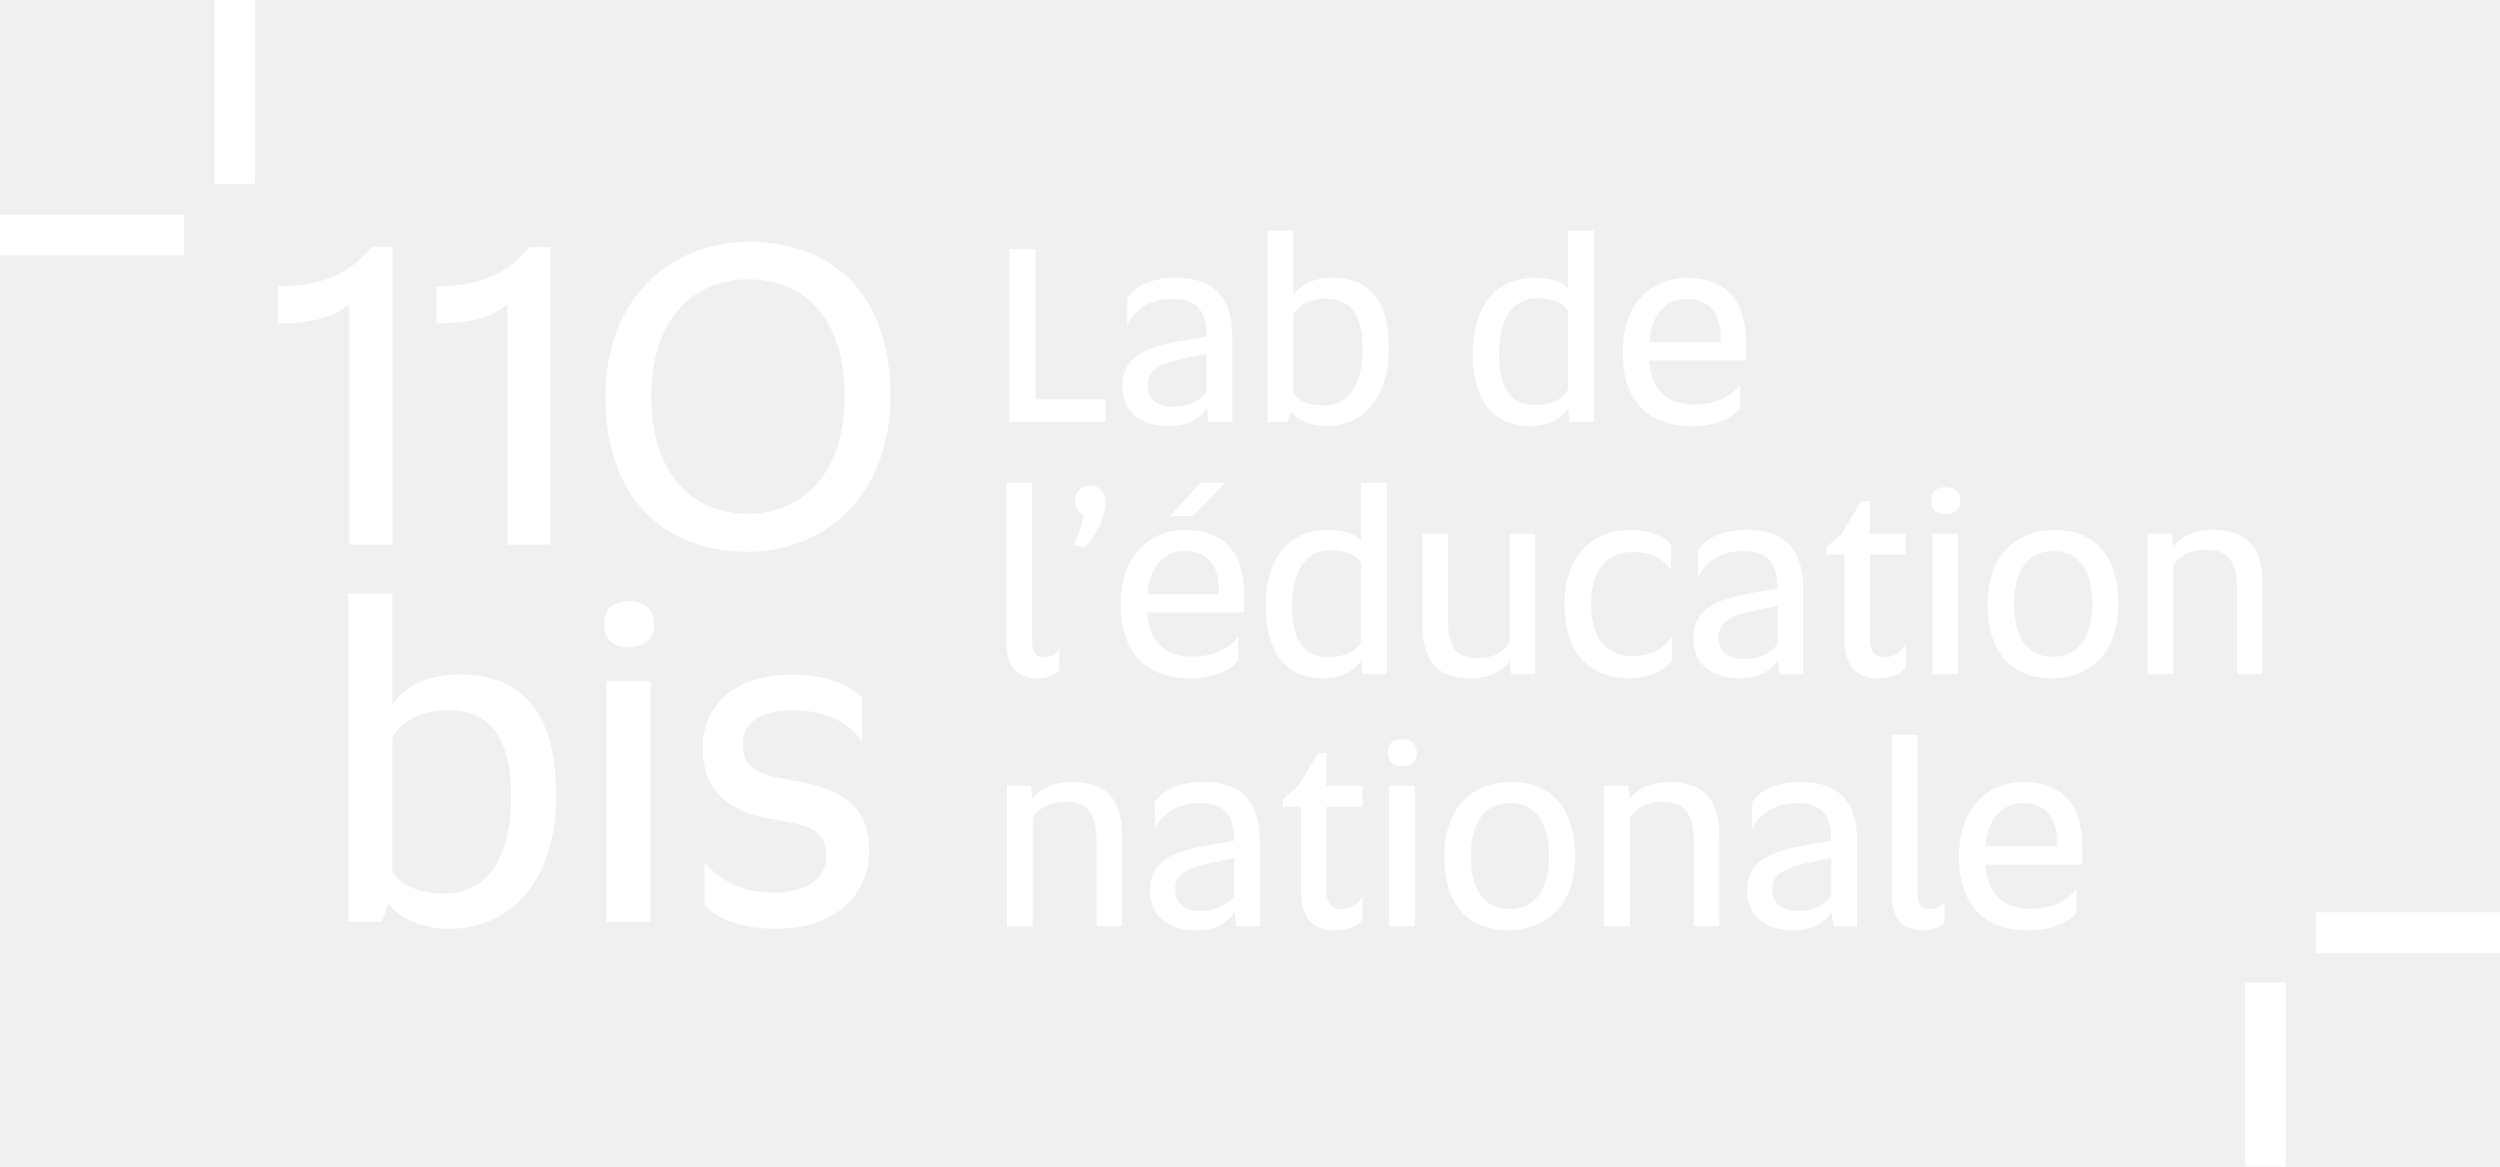
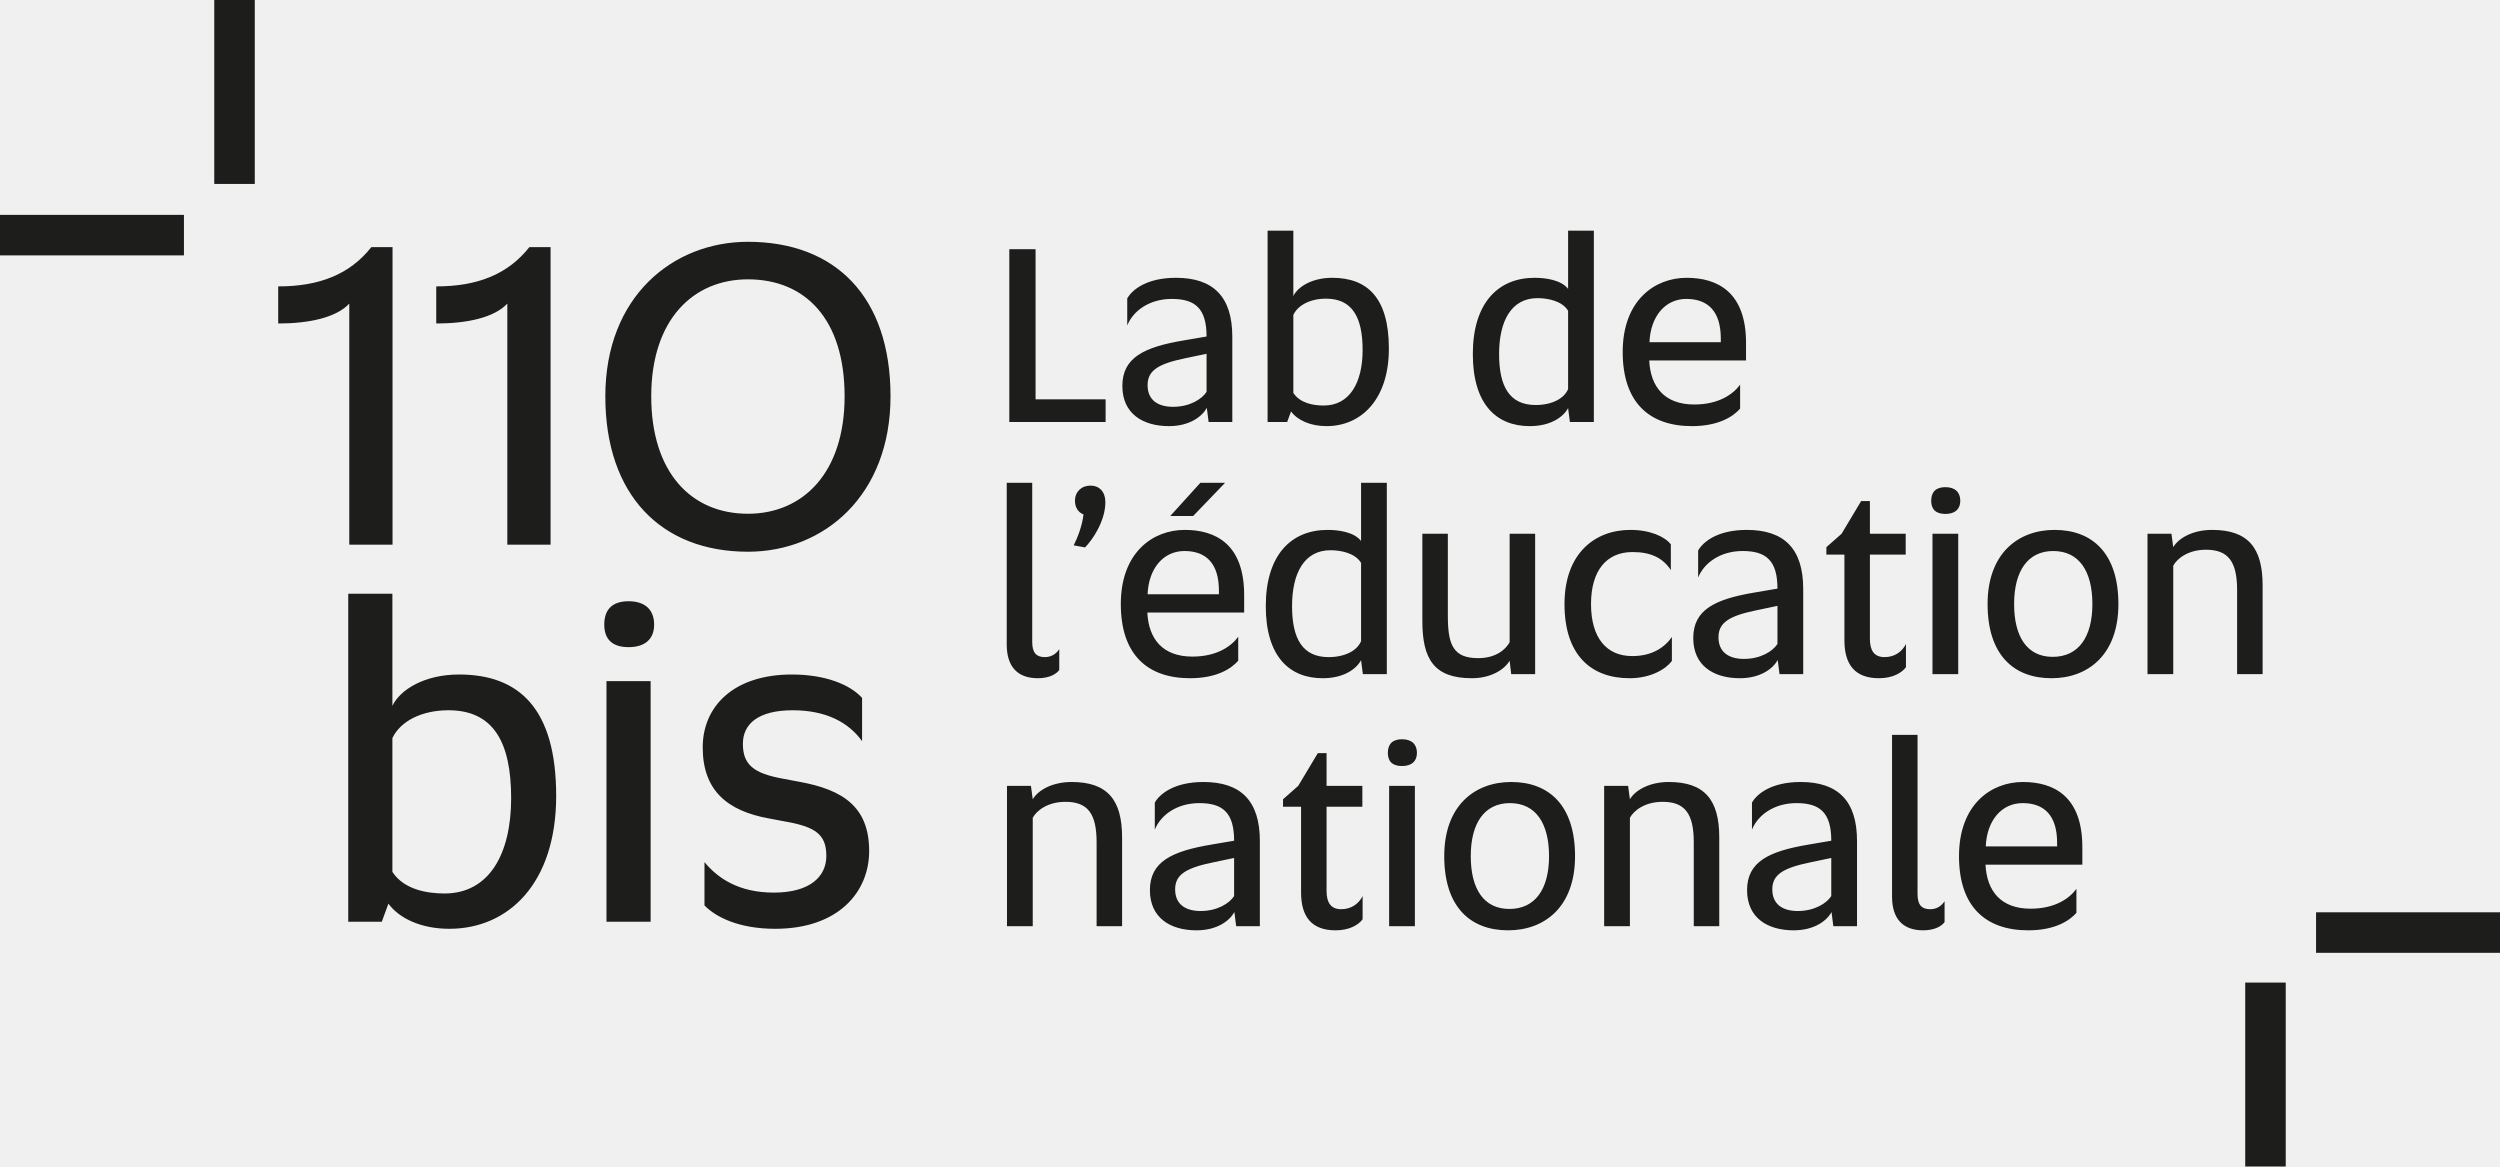
<svg xmlns="http://www.w3.org/2000/svg" xmlns:xlink="http://www.w3.org/1999/xlink" width="2120.16" height="989.276">
  <path fill="none" d="M0 0h2120.16v989.276H0z" />
-   <path fill="#FFF" d="M181.708-.001h34.361V155.99h-34.361zM0 182.22h155.992v34.362H0zM1904.091 833.284h34.361v155.992h-34.361zM1964.169 773.686h155.991v34.361h-155.991z" />
+   <path fill="#1D1D1B" d="M181.708-.001h34.361V155.99h-34.361zM0 182.22h155.992v34.362H0zM1904.091 833.284h34.361v155.992h-34.361zM1964.169 773.686h155.991v34.361h-155.991z" />
  <defs>
    <path id="a" d="M0 0h2120.16v989.276H0z" />
  </defs>
  <clipPath id="b">
    <use xlink:href="#a" overflow="visible" />
  </clipPath>
-   <path clip-path="url(#b)" fill="#FFF" d="M296.215 257.494c-11.243 11.974-34.443 16.848-60.279 16.848v-31.457c34.823 0 60.644-10.115 79.001-33.316h17.96v252.343h-36.682V257.494zM430.238 257.494c-11.242 11.974-34.442 16.848-60.278 16.848v-31.457c34.823 0 60.644-10.115 79.001-33.316h17.96v252.343h-36.683V257.494zM513.353 336.114c0-84.622 57.279-131.054 120.924-131.054 74.126 0 120.939 46.432 120.939 131.054 0 83.86-56.166 131.785-120.939 131.785-73.381 0-120.924-47.925-120.924-131.785m202.925 0c0-65.52-33.316-99.216-82.002-99.216-46.051 0-81.987 33.696-81.987 99.216 0 64.772 34.062 99.581 81.987 99.581 46.797 0 82.002-34.809 82.002-99.581M329.393 766.353l-5.605 15.34h-28.456V503.514h37.443v95.088c6.353-13.467 26.948-26.583 56.517-26.583 50.94 0 82.382 28.837 82.382 102.964 0 74.126-40.429 112.697-90.608 112.697-23.583 0-42.319-8.607-51.673-21.327m3.381-26.963c9.72 14.974 29.187 18.341 44.178 18.341 37.809 0 56.531-33.331 56.531-80.875 0-47.924-15.355-74.507-53.165-74.507-22.835 0-40.811 9.354-47.544 23.582V739.39zM512.454 529.716c0-12.735 6.748-19.834 20.596-19.834 13.847 0 21.707 7.099 21.707 19.834 0 12.354-7.86 19.103-21.707 19.103-13.848 0-20.596-6.748-20.596-19.103m1.873 47.924h37.444v204.053h-37.444V577.64zM597.441 767.846v-36.698c11.227 13.482 28.821 25.837 58.771 25.837 31.076 0 44.573-13.848 44.573-31.076 0-18.357-9.368-24.725-34.823-29.203l-13.863-2.62c-35.189-6.368-56.151-23.582-56.151-60.294 0-34.428 25.836-61.772 75.619-61.772 28.456 0 49.418 8.607 59.532 19.85v36.683c-11.226-15.722-30.314-26.202-58.77-26.202-28.837 0-42.319 11.242-42.319 28.456 0 17.595 8.988 25.09 34.077 29.584l13.848 2.62c37.078 6.733 59.167 21.326 59.167 58.771 0 34.458-25.837 65.9-79.763 65.9-30.315-.002-50.164-9.736-59.898-19.836M855.955 211.355h22.275v127.318h59.401v19.219h-81.676zM951.827 327.318c0-24.022 18.344-32.976 52.193-38.654l19.218-3.276c0-23.804-9.608-31.884-29.481-31.884-19 0-32.758 10.046-37.782 22.494v-22.931c3.932-6.988 15.943-17.47 41.276-17.47 31.665 0 47.826 15.942 47.826 50.009v72.286h-20.092l-1.528-12.012c-3.713 6.989-14.196 15.506-32.103 15.506-22.056 0-39.527-10.483-39.527-34.068m71.411-27.298l-17.689 3.712c-23.367 4.805-32.321 10.483-32.321 22.931 0 12.447 8.517 18.344 21.62 18.344 14.195 0 24.459-6.551 28.39-12.666V300.02zM1094.869 348.938l-3.275 8.953h-16.598V195.632h21.839v55.47c3.713-7.862 15.724-15.506 32.976-15.506 29.7 0 48.046 16.816 48.046 60.056s-23.587 65.733-52.85 65.733c-13.759 0-24.678-5.023-30.138-12.447m1.966-15.724c5.678 8.735 17.034 10.701 25.771 10.701 22.056 0 32.975-19.436 32.975-47.171 0-27.953-8.954-43.459-31.011-43.459-13.321 0-23.804 5.46-27.734 13.759v66.17zM1249.048 300.237c0-43.24 21.401-64.641 52.412-64.641 9.172 0 22.493 1.747 28.39 9.391v-49.355h21.839v162.259h-20.311l-1.528-11.793c-4.148 7.643-14.85 15.287-32.539 15.287-27.954 0-48.263-18.126-48.263-61.148m80.802-36.688c-5.021-8.299-17.034-10.701-25.987-10.701-22.057 0-32.538 19.218-32.538 47.389 0 27.735 8.952 43.241 31.009 43.241 13.759 0 24.241-5.46 27.517-13.54v-66.389zM1376.149 298.491c0-43.895 27.298-62.895 54.159-62.895 26.206 0 50.446 12.012 50.446 55.251v14.85h-82.112c1.092 22.494 13.104 37.344 38.217 37.344 20.747 0 32.977-8.735 38.873-16.815v20.309c-5.896 6.771-18.345 14.85-40.838 14.85-35.814 0-58.745-19.654-58.745-62.894m83.205-8.299v-3.057c0-22.93-10.701-33.631-29.264-33.631-17.907 0-30.355 14.85-31.229 36.688h60.493zM853.771 546.571V409.426h21.62v134.961c0 8.953 3.276 12.885 10.7 12.885 5.897 0 9.827-3.058 12.23-6.771v17.689c-2.184 3.058-7.862 6.988-18.126 6.988-17.906.001-26.424-10.481-26.424-28.607M910.553 462.493c3.058-5.896 7.425-17.034 8.298-26.206-4.804-1.965-7.206-6.333-7.206-11.574 0-7.644 5.46-12.885 13.102-12.885 7.644 0 12.667 5.241 12.667 13.977 0 16.16-10.92 32.102-17.253 38.435l-9.608-1.747zM950.518 512.285c0-43.895 27.297-62.895 54.159-62.895 26.206 0 50.446 12.012 50.446 55.251v14.851h-82.112c1.091 22.493 13.103 37.343 38.216 37.343 20.748 0 32.977-8.734 38.874-16.815v20.31c-5.897 6.771-18.345 14.851-40.838 14.851-35.816-.002-58.745-19.656-58.745-62.896m83.204-8.299v-3.058c0-22.93-10.702-33.63-29.264-33.63-17.907 0-30.356 14.85-31.229 36.688h60.493zm-15.724-94.56h20.965l-27.08 28.171h-19.436l25.551-28.171zM1073.467 514.032c0-43.24 21.402-64.642 52.412-64.642 9.172 0 22.494 1.747 28.39 9.391v-49.355h21.839v162.259h-20.31l-1.529-11.793c-4.149 7.644-14.85 15.287-32.539 15.287-27.954 0-48.263-18.126-48.263-61.147m80.802-36.689c-5.022-8.299-17.034-10.701-25.987-10.701-22.057 0-32.539 19.218-32.539 47.39 0 27.734 8.953 43.24 31.01 43.24 13.759 0 24.242-5.46 27.517-13.54v-66.389zM1206.246 526.698v-74.032h21.62v69.882c0 24.678 4.805 35.597 25.77 35.597 15.068 0 23.366-7.425 26.643-13.539v-91.94h21.62v119.019h-20.31l-1.311-11.356c-4.368 7.426-15.724 14.851-32.103 14.851-32.102-.001-41.929-16.379-41.929-48.482M1326.795 512.285c0-43.021 25.77-62.895 55.906-62.895 16.815 0 29.045 5.678 34.286 12.23v21.838c-6.77-10.264-16.815-15.286-32.539-15.286-21.838 0-35.159 15.505-35.159 44.113 0 28.608 13.103 44.113 34.941 44.113 16.16 0 27.079-6.77 33.631-16.16v20.31c-5.022 6.77-17.689 14.633-35.815 14.633-32.757-.001-55.251-19.656-55.251-62.896M1435.987 541.112c0-24.022 18.345-32.977 52.193-38.654l19.218-3.275c0-23.804-9.607-31.885-29.48-31.885-19 0-32.759 10.046-37.782 22.494v-22.93c3.932-6.988 15.942-17.471 41.275-17.471 31.665 0 47.826 15.942 47.826 50.01v72.285h-20.092l-1.528-12.011c-3.713 6.988-14.195 15.505-32.103 15.505-22.055-.001-39.527-10.483-39.527-34.068m71.411-27.299l-17.689 3.713c-23.366 4.805-32.32 10.482-32.32 22.931 0 12.447 8.517 18.344 21.62 18.344 14.194 0 24.459-6.552 28.39-12.666v-32.322zM1564.18 543.077v-72.722h-15.287v-6.333l12.885-11.356 16.597-27.735h7.426v27.735h30.356v17.689H1585.8v71.411c0 10.046 3.712 15.506 12.447 15.506 8.518 0 14.851-4.586 18.126-11.138v19.654c-3.275 4.586-10.919 9.392-22.931 9.392-20.309 0-29.262-11.575-29.262-32.103M1637.774 424.713c0-7.425 3.93-11.575 12.011-11.575 8.08 0 12.666 4.15 12.666 11.575 0 7.207-4.586 11.137-12.666 11.137-8.081 0-12.011-3.93-12.011-11.137m1.091 27.953h21.839v119.019h-21.839V452.666zM1685.6 512.285c0-43.021 25.988-62.895 56.78-62.895 32.103 0 54.159 19.874 54.159 62.895 0 43.24-25.988 62.896-56.78 62.896-31.884-.001-54.159-19.656-54.159-62.896m88.882 0c0-27.953-11.355-44.987-33.194-44.987-21.62 0-33.194 17.034-33.194 44.987s11.138 44.769 32.757 44.769c21.838-.001 33.631-16.816 33.631-44.769M1821.217 452.666h20.311l1.528 11.356c4.367-7.425 16.16-14.632 32.976-14.632 30.355 0 42.804 15.068 42.804 46.953v75.342h-21.62v-71.193c0-24.459-7.645-34.286-26.425-34.286-15.068 0-24.459 7.425-27.734 13.54v91.939h-21.839V452.666zM853.989 666.459H874.3l1.528 11.356c4.367-7.425 16.16-14.632 32.975-14.632 30.356 0 42.804 15.068 42.804 46.952v75.343h-21.62v-71.193c0-24.459-7.644-34.286-26.425-34.286-15.068 0-24.459 7.425-27.734 13.54v91.939h-21.839V666.459zM975.193 754.905c0-24.021 18.344-32.976 52.193-38.652l19.218-3.277c0-23.804-9.609-31.884-29.481-31.884-19 0-32.758 10.046-37.781 22.495v-22.932c3.931-6.988 15.942-17.471 41.275-17.471 31.665 0 47.825 15.943 47.825 50.01v72.285h-20.091l-1.528-12.011c-3.713 6.988-14.196 15.505-32.103 15.505-22.055 0-39.527-10.482-39.527-34.068m71.411-27.298l-17.689 3.713c-23.368 4.805-32.321 10.482-32.321 22.931 0 12.447 8.517 18.344 21.62 18.344 14.195 0 24.459-6.551 28.39-12.666v-32.322zM1103.386 756.871v-72.722h-15.287v-6.333l12.885-11.356 16.597-27.735h7.426v27.735h30.355v17.689h-30.355v71.411c0 10.046 3.712 15.506 12.447 15.506 8.518 0 14.851-4.586 18.126-11.138v19.654c-3.275 4.586-10.919 9.391-22.93 9.391-20.311 0-29.264-11.574-29.264-32.102M1176.98 638.506c0-7.425 3.931-11.574 12.011-11.574s12.666 4.149 12.666 11.574c0 7.207-4.586 11.138-12.666 11.138s-12.011-3.931-12.011-11.138m1.091 27.953h21.839V785.48h-21.839V666.459zM1224.806 726.079c0-43.021 25.988-62.895 56.78-62.895 32.103 0 54.159 19.873 54.159 62.895 0 43.24-25.988 62.895-56.78 62.895-31.883-.001-54.159-19.655-54.159-62.895m88.882 0c0-27.953-11.356-44.987-33.194-44.987-21.619 0-33.194 17.034-33.194 44.987s11.137 44.769 32.757 44.769c21.839-.001 33.631-16.816 33.631-44.769M1360.423 666.459h20.312l1.527 11.356c4.367-7.425 16.16-14.632 32.976-14.632 30.355 0 42.804 15.068 42.804 46.952v75.343h-21.62v-71.193c0-24.459-7.644-34.286-26.425-34.286-15.068 0-24.459 7.425-27.734 13.54v91.939h-21.839V666.459zM1481.627 754.905c0-24.021 18.344-32.976 52.193-38.652l19.218-3.277c0-23.804-9.608-31.884-29.481-31.884-19 0-32.758 10.046-37.78 22.495v-22.932c3.931-6.988 15.941-17.471 41.274-17.471 31.665 0 47.825 15.943 47.825 50.01v72.285h-20.091l-1.528-12.011c-3.713 6.988-14.195 15.505-32.103 15.505-22.056 0-39.527-10.482-39.527-34.068m71.411-27.298l-17.688 3.713c-23.368 4.805-32.321 10.482-32.321 22.931 0 12.447 8.517 18.344 21.62 18.344 14.194 0 24.459-6.551 28.39-12.666v-32.322zM1604.578 760.365V623.22h21.62v134.961c0 8.955 3.276 12.885 10.7 12.885 5.896 0 9.827-3.058 12.229-6.771v17.689c-2.184 3.058-7.861 6.988-18.126 6.988-17.905.001-26.423-10.481-26.423-28.607M1661.356 726.079c0-43.896 27.298-62.895 54.159-62.895 26.206 0 50.446 12.011 50.446 55.251v14.851h-82.112c1.092 22.493 13.104 37.344 38.217 37.344 20.747 0 32.977-8.736 38.873-16.816v20.311c-5.896 6.77-18.345 14.85-40.838 14.85-35.814-.002-58.745-19.656-58.745-62.896m83.205-8.299v-3.057c0-22.931-10.701-33.631-29.264-33.631-17.907 0-30.355 14.85-31.229 36.688h60.493z" />
+   <path clip-path="url(#b)" fill="#1D1D1B" d="M296.215 257.494c-11.243 11.974-34.443 16.848-60.279 16.848v-31.457c34.823 0 60.644-10.115 79.001-33.316h17.96v252.343h-36.682V257.494zM430.238 257.494c-11.242 11.974-34.442 16.848-60.278 16.848v-31.457c34.823 0 60.644-10.115 79.001-33.316h17.96v252.343h-36.683V257.494zM513.353 336.114c0-84.622 57.279-131.054 120.924-131.054 74.126 0 120.939 46.432 120.939 131.054 0 83.86-56.166 131.785-120.939 131.785-73.381 0-120.924-47.925-120.924-131.785m202.925 0c0-65.52-33.316-99.216-82.002-99.216-46.051 0-81.987 33.696-81.987 99.216 0 64.772 34.062 99.581 81.987 99.581 46.797 0 82.002-34.809 82.002-99.581M329.393 766.353l-5.605 15.34h-28.456V503.514h37.443v95.088c6.353-13.467 26.948-26.583 56.517-26.583 50.94 0 82.382 28.837 82.382 102.964 0 74.126-40.429 112.697-90.608 112.697-23.583 0-42.319-8.607-51.673-21.327m3.381-26.963c9.72 14.974 29.187 18.341 44.178 18.341 37.809 0 56.531-33.331 56.531-80.875 0-47.924-15.355-74.507-53.165-74.507-22.835 0-40.811 9.354-47.544 23.582V739.39zM512.454 529.716c0-12.735 6.748-19.834 20.596-19.834 13.847 0 21.707 7.099 21.707 19.834 0 12.354-7.86 19.103-21.707 19.103-13.848 0-20.596-6.748-20.596-19.103m1.873 47.924h37.444v204.053h-37.444V577.64zM597.441 767.846v-36.698c11.227 13.482 28.821 25.837 58.771 25.837 31.076 0 44.573-13.848 44.573-31.076 0-18.357-9.368-24.725-34.823-29.203l-13.863-2.62c-35.189-6.368-56.151-23.582-56.151-60.294 0-34.428 25.836-61.772 75.619-61.772 28.456 0 49.418 8.607 59.532 19.85v36.683c-11.226-15.722-30.314-26.202-58.77-26.202-28.837 0-42.319 11.242-42.319 28.456 0 17.595 8.988 25.09 34.077 29.584l13.848 2.62c37.078 6.733 59.167 21.326 59.167 58.771 0 34.458-25.837 65.9-79.763 65.9-30.315-.002-50.164-9.736-59.898-19.836M855.955 211.355h22.275v127.318h59.401v19.219h-81.676zM951.827 327.318c0-24.022 18.344-32.976 52.193-38.654l19.218-3.276c0-23.804-9.608-31.884-29.481-31.884-19 0-32.758 10.046-37.782 22.494v-22.931c3.932-6.988 15.943-17.47 41.276-17.47 31.665 0 47.826 15.942 47.826 50.009v72.286h-20.092l-1.528-12.012c-3.713 6.989-14.196 15.506-32.103 15.506-22.056 0-39.527-10.483-39.527-34.068m71.411-27.298l-17.689 3.712c-23.367 4.805-32.321 10.483-32.321 22.931 0 12.447 8.517 18.344 21.62 18.344 14.195 0 24.459-6.551 28.39-12.666V300.02zM1094.869 348.938l-3.275 8.953h-16.598V195.632h21.839v55.47c3.713-7.862 15.724-15.506 32.976-15.506 29.7 0 48.046 16.816 48.046 60.056s-23.587 65.733-52.85 65.733c-13.759 0-24.678-5.023-30.138-12.447m1.966-15.724c5.678 8.735 17.034 10.701 25.771 10.701 22.056 0 32.975-19.436 32.975-47.171 0-27.953-8.954-43.459-31.011-43.459-13.321 0-23.804 5.46-27.734 13.759v66.17zM1249.048 300.237c0-43.24 21.401-64.641 52.412-64.641 9.172 0 22.493 1.747 28.39 9.391v-49.355h21.839v162.259h-20.311l-1.528-11.793c-4.148 7.643-14.85 15.287-32.539 15.287-27.954 0-48.263-18.126-48.263-61.148m80.802-36.688c-5.021-8.299-17.034-10.701-25.987-10.701-22.057 0-32.538 19.218-32.538 47.389 0 27.735 8.952 43.241 31.009 43.241 13.759 0 24.241-5.46 27.517-13.54v-66.389zM1376.149 298.491c0-43.895 27.298-62.895 54.159-62.895 26.206 0 50.446 12.012 50.446 55.251v14.85h-82.112c1.092 22.494 13.104 37.344 38.217 37.344 20.747 0 32.977-8.735 38.873-16.815v20.309c-5.896 6.771-18.345 14.85-40.838 14.85-35.814 0-58.745-19.654-58.745-62.894m83.205-8.299v-3.057c0-22.93-10.701-33.631-29.264-33.631-17.907 0-30.355 14.85-31.229 36.688h60.493zM853.771 546.571V409.426h21.62v134.961c0 8.953 3.276 12.885 10.7 12.885 5.897 0 9.827-3.058 12.23-6.771v17.689c-2.184 3.058-7.862 6.988-18.126 6.988-17.906.001-26.424-10.481-26.424-28.607M910.553 462.493c3.058-5.896 7.425-17.034 8.298-26.206-4.804-1.965-7.206-6.333-7.206-11.574 0-7.644 5.46-12.885 13.102-12.885 7.644 0 12.667 5.241 12.667 13.977 0 16.16-10.92 32.102-17.253 38.435l-9.608-1.747zM950.518 512.285c0-43.895 27.297-62.895 54.159-62.895 26.206 0 50.446 12.012 50.446 55.251v14.851h-82.112c1.091 22.493 13.103 37.343 38.216 37.343 20.748 0 32.977-8.734 38.874-16.815v20.31c-5.897 6.771-18.345 14.851-40.838 14.851-35.816-.002-58.745-19.656-58.745-62.896m83.204-8.299v-3.058c0-22.93-10.702-33.63-29.264-33.63-17.907 0-30.356 14.85-31.229 36.688h60.493zm-15.724-94.56h20.965l-27.08 28.171h-19.436l25.551-28.171zM1073.467 514.032c0-43.24 21.402-64.642 52.412-64.642 9.172 0 22.494 1.747 28.39 9.391v-49.355h21.839v162.259h-20.31l-1.529-11.793c-4.149 7.644-14.85 15.287-32.539 15.287-27.954 0-48.263-18.126-48.263-61.147m80.802-36.689c-5.022-8.299-17.034-10.701-25.987-10.701-22.057 0-32.539 19.218-32.539 47.39 0 27.734 8.953 43.24 31.01 43.24 13.759 0 24.242-5.46 27.517-13.54v-66.389zM1206.246 526.698v-74.032h21.62v69.882c0 24.678 4.805 35.597 25.77 35.597 15.068 0 23.366-7.425 26.643-13.539v-91.94h21.62v119.019h-20.31l-1.311-11.356c-4.368 7.426-15.724 14.851-32.103 14.851-32.102-.001-41.929-16.379-41.929-48.482M1326.795 512.285c0-43.021 25.77-62.895 55.906-62.895 16.815 0 29.045 5.678 34.286 12.23v21.838c-6.77-10.264-16.815-15.286-32.539-15.286-21.838 0-35.159 15.505-35.159 44.113 0 28.608 13.103 44.113 34.941 44.113 16.16 0 27.079-6.77 33.631-16.16v20.31c-5.022 6.77-17.689 14.633-35.815 14.633-32.757-.001-55.251-19.656-55.251-62.896M1435.987 541.112c0-24.022 18.345-32.977 52.193-38.654l19.218-3.275c0-23.804-9.607-31.885-29.48-31.885-19 0-32.759 10.046-37.782 22.494v-22.93c3.932-6.988 15.942-17.471 41.275-17.471 31.665 0 47.826 15.942 47.826 50.01v72.285h-20.092l-1.528-12.011c-3.713 6.988-14.195 15.505-32.103 15.505-22.055-.001-39.527-10.483-39.527-34.068m71.411-27.299l-17.689 3.713c-23.366 4.805-32.32 10.482-32.32 22.931 0 12.447 8.517 18.344 21.62 18.344 14.194 0 24.459-6.552 28.39-12.666v-32.322zM1564.18 543.077v-72.722h-15.287v-6.333l12.885-11.356 16.597-27.735h7.426v27.735h30.356v17.689H1585.8v71.411c0 10.046 3.712 15.506 12.447 15.506 8.518 0 14.851-4.586 18.126-11.138v19.654c-3.275 4.586-10.919 9.392-22.931 9.392-20.309 0-29.262-11.575-29.262-32.103M1637.774 424.713c0-7.425 3.93-11.575 12.011-11.575 8.08 0 12.666 4.15 12.666 11.575 0 7.207-4.586 11.137-12.666 11.137-8.081 0-12.011-3.93-12.011-11.137m1.091 27.953h21.839v119.019h-21.839V452.666zM1685.6 512.285c0-43.021 25.988-62.895 56.78-62.895 32.103 0 54.159 19.874 54.159 62.895 0 43.24-25.988 62.896-56.78 62.896-31.884-.001-54.159-19.656-54.159-62.896m88.882 0c0-27.953-11.355-44.987-33.194-44.987-21.62 0-33.194 17.034-33.194 44.987s11.138 44.769 32.757 44.769c21.838-.001 33.631-16.816 33.631-44.769M1821.217 452.666h20.311l1.528 11.356c4.367-7.425 16.16-14.632 32.976-14.632 30.355 0 42.804 15.068 42.804 46.953v75.342h-21.62v-71.193c0-24.459-7.645-34.286-26.425-34.286-15.068 0-24.459 7.425-27.734 13.54v91.939h-21.839V452.666zM853.989 666.459H874.3l1.528 11.356c4.367-7.425 16.16-14.632 32.975-14.632 30.356 0 42.804 15.068 42.804 46.952v75.343h-21.62v-71.193c0-24.459-7.644-34.286-26.425-34.286-15.068 0-24.459 7.425-27.734 13.54v91.939h-21.839V666.459zM975.193 754.905c0-24.021 18.344-32.976 52.193-38.652l19.218-3.277c0-23.804-9.609-31.884-29.481-31.884-19 0-32.758 10.046-37.781 22.495v-22.932c3.931-6.988 15.942-17.471 41.275-17.471 31.665 0 47.825 15.943 47.825 50.01v72.285h-20.091l-1.528-12.011c-3.713 6.988-14.196 15.505-32.103 15.505-22.055 0-39.527-10.482-39.527-34.068m71.411-27.298l-17.689 3.713c-23.368 4.805-32.321 10.482-32.321 22.931 0 12.447 8.517 18.344 21.62 18.344 14.195 0 24.459-6.551 28.39-12.666v-32.322zM1103.386 756.871v-72.722h-15.287v-6.333l12.885-11.356 16.597-27.735h7.426v27.735h30.355v17.689h-30.355v71.411c0 10.046 3.712 15.506 12.447 15.506 8.518 0 14.851-4.586 18.126-11.138v19.654c-3.275 4.586-10.919 9.391-22.93 9.391-20.311 0-29.264-11.574-29.264-32.102M1176.98 638.506c0-7.425 3.931-11.574 12.011-11.574s12.666 4.149 12.666 11.574c0 7.207-4.586 11.138-12.666 11.138s-12.011-3.931-12.011-11.138m1.091 27.953h21.839V785.48h-21.839V666.459zM1224.806 726.079c0-43.021 25.988-62.895 56.78-62.895 32.103 0 54.159 19.873 54.159 62.895 0 43.24-25.988 62.895-56.78 62.895-31.883-.001-54.159-19.655-54.159-62.895m88.882 0c0-27.953-11.356-44.987-33.194-44.987-21.619 0-33.194 17.034-33.194 44.987s11.137 44.769 32.757 44.769c21.839-.001 33.631-16.816 33.631-44.769M1360.423 666.459h20.312l1.527 11.356c4.367-7.425 16.16-14.632 32.976-14.632 30.355 0 42.804 15.068 42.804 46.952v75.343h-21.62v-71.193c0-24.459-7.644-34.286-26.425-34.286-15.068 0-24.459 7.425-27.734 13.54v91.939h-21.839V666.459zM1481.627 754.905c0-24.021 18.344-32.976 52.193-38.652l19.218-3.277c0-23.804-9.608-31.884-29.481-31.884-19 0-32.758 10.046-37.78 22.495v-22.932c3.931-6.988 15.941-17.471 41.274-17.471 31.665 0 47.825 15.943 47.825 50.01v72.285h-20.091l-1.528-12.011c-3.713 6.988-14.195 15.505-32.103 15.505-22.056 0-39.527-10.482-39.527-34.068m71.411-27.298l-17.688 3.713c-23.368 4.805-32.321 10.482-32.321 22.931 0 12.447 8.517 18.344 21.62 18.344 14.194 0 24.459-6.551 28.39-12.666v-32.322zM1604.578 760.365V623.22h21.62v134.961c0 8.955 3.276 12.885 10.7 12.885 5.896 0 9.827-3.058 12.229-6.771v17.689c-2.184 3.058-7.861 6.988-18.126 6.988-17.905.001-26.423-10.481-26.423-28.607M1661.356 726.079c0-43.896 27.298-62.895 54.159-62.895 26.206 0 50.446 12.011 50.446 55.251v14.851h-82.112c1.092 22.493 13.104 37.344 38.217 37.344 20.747 0 32.977-8.736 38.873-16.816v20.311c-5.896 6.77-18.345 14.85-40.838 14.85-35.814-.002-58.745-19.656-58.745-62.896m83.205-8.299v-3.057c0-22.931-10.701-33.631-29.264-33.631-17.907 0-30.355 14.85-31.229 36.688h60.493z" />
</svg>
